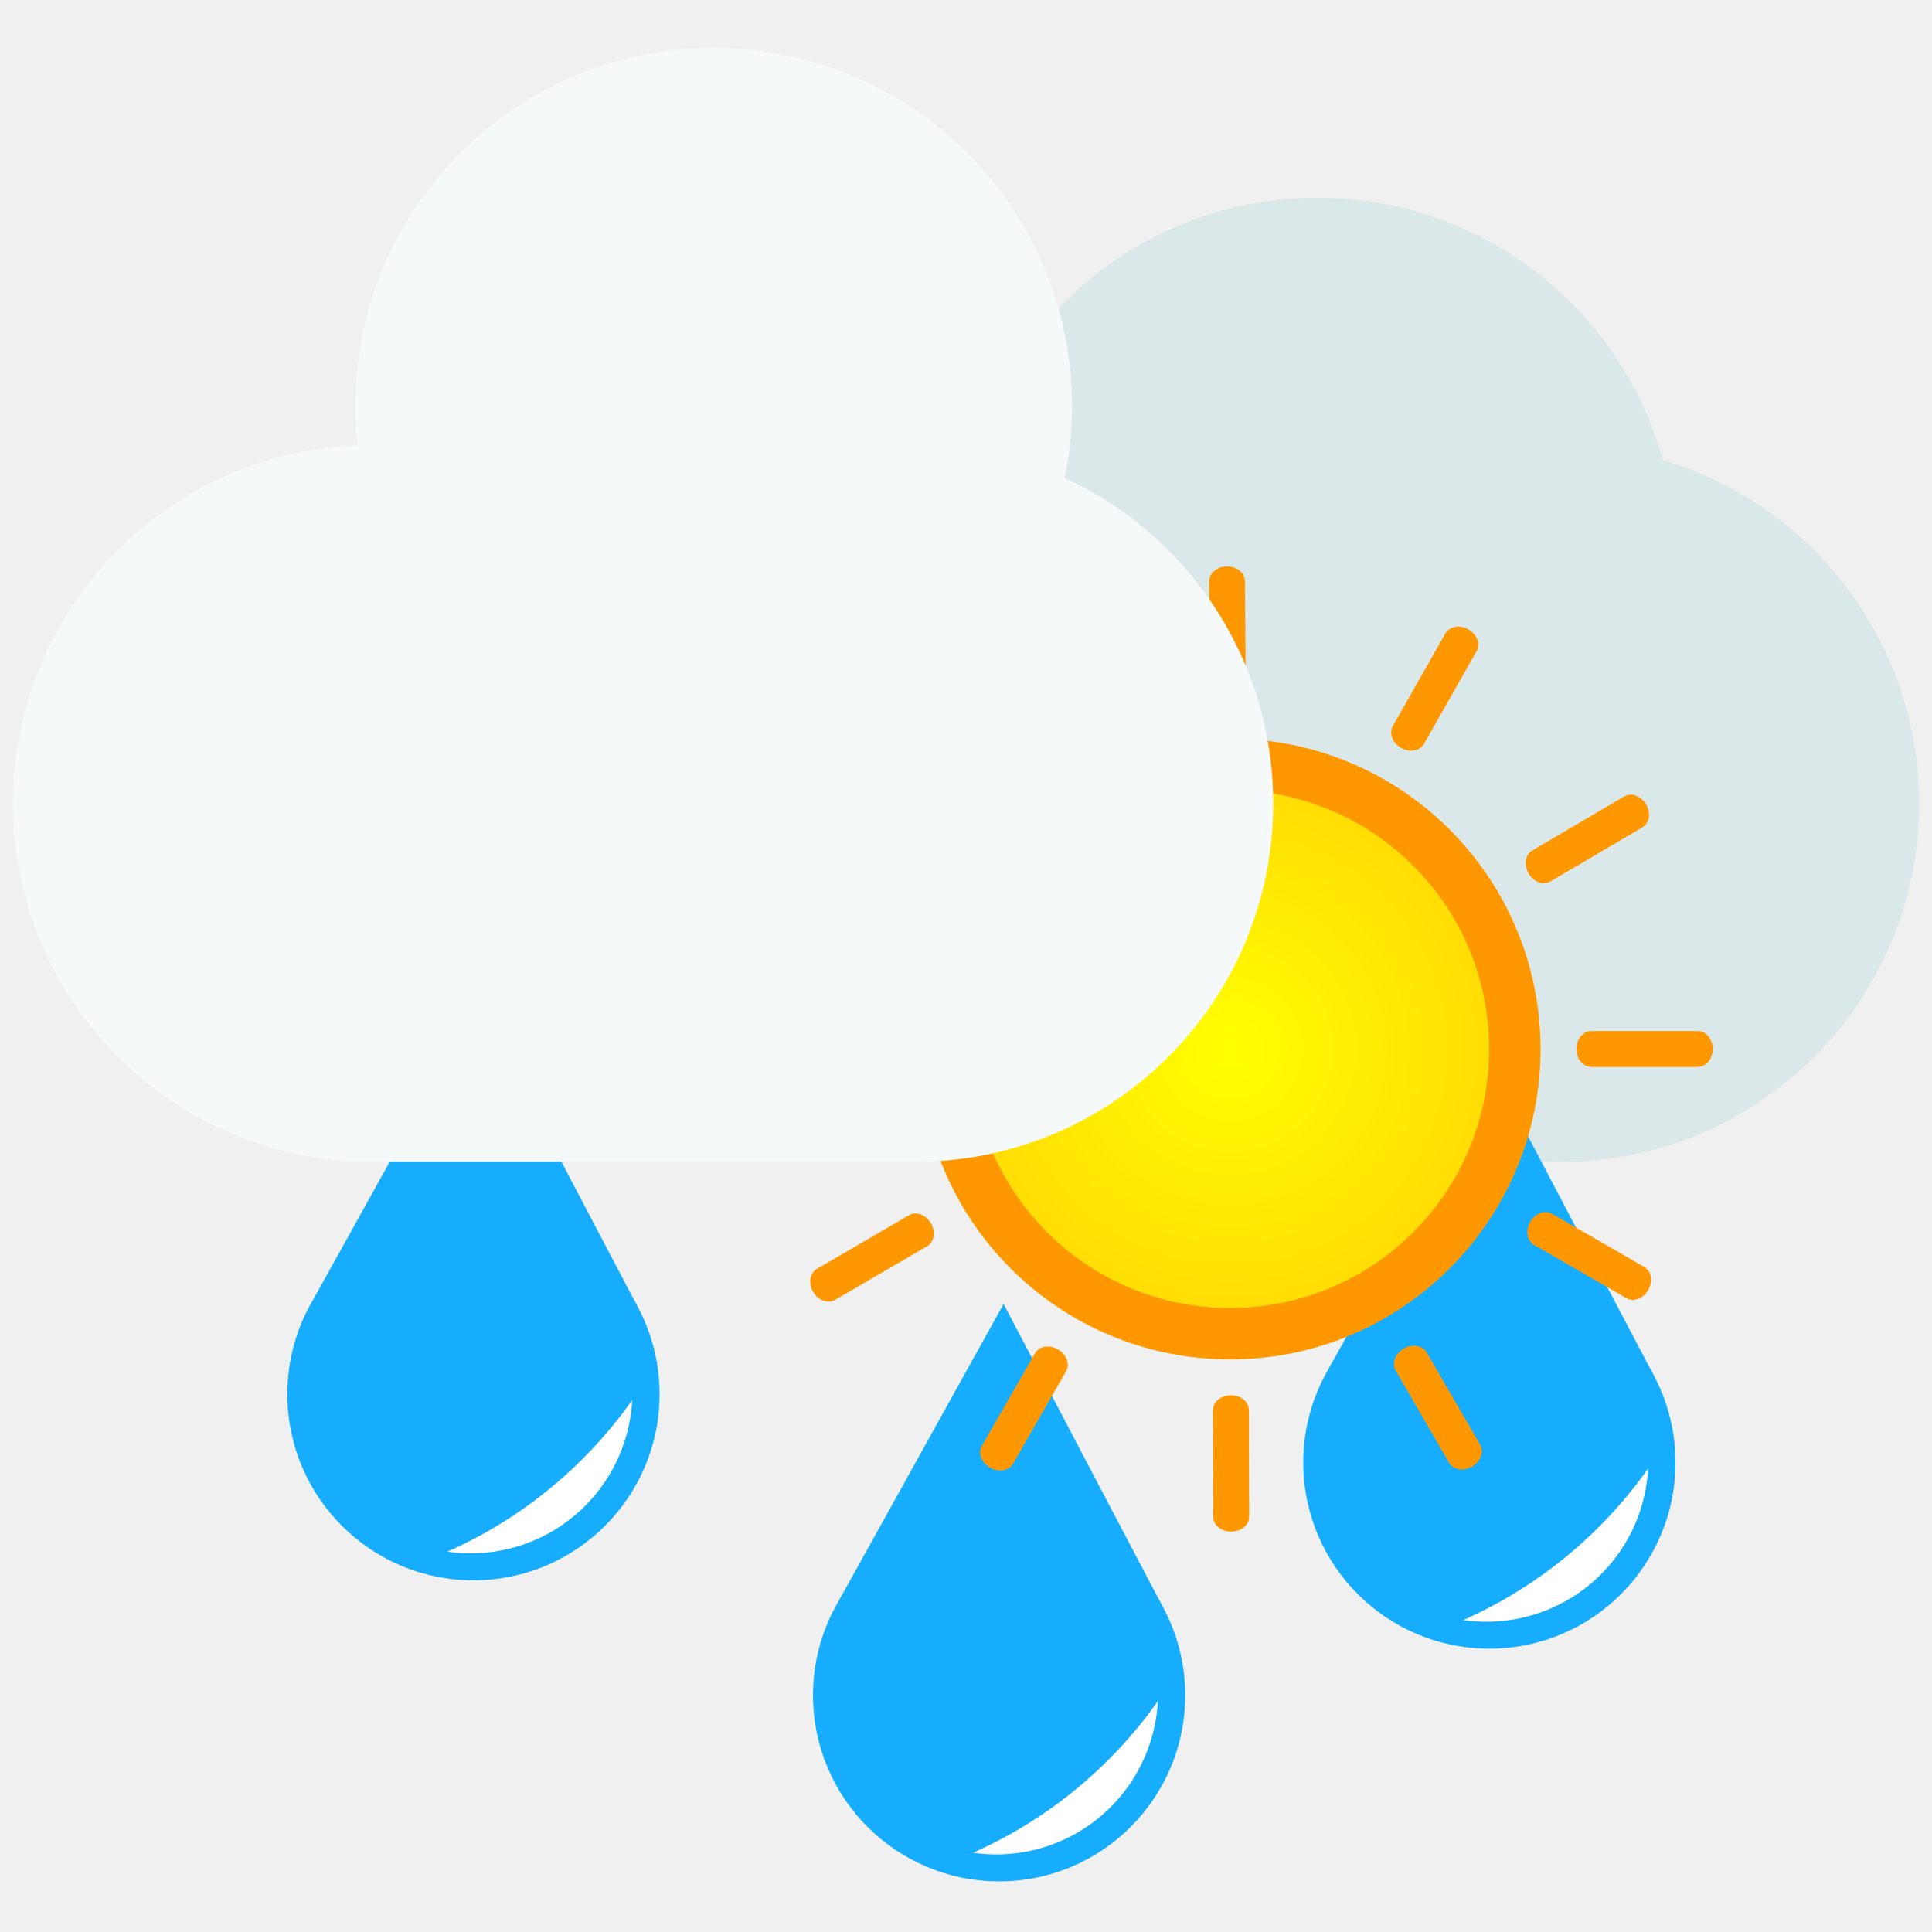
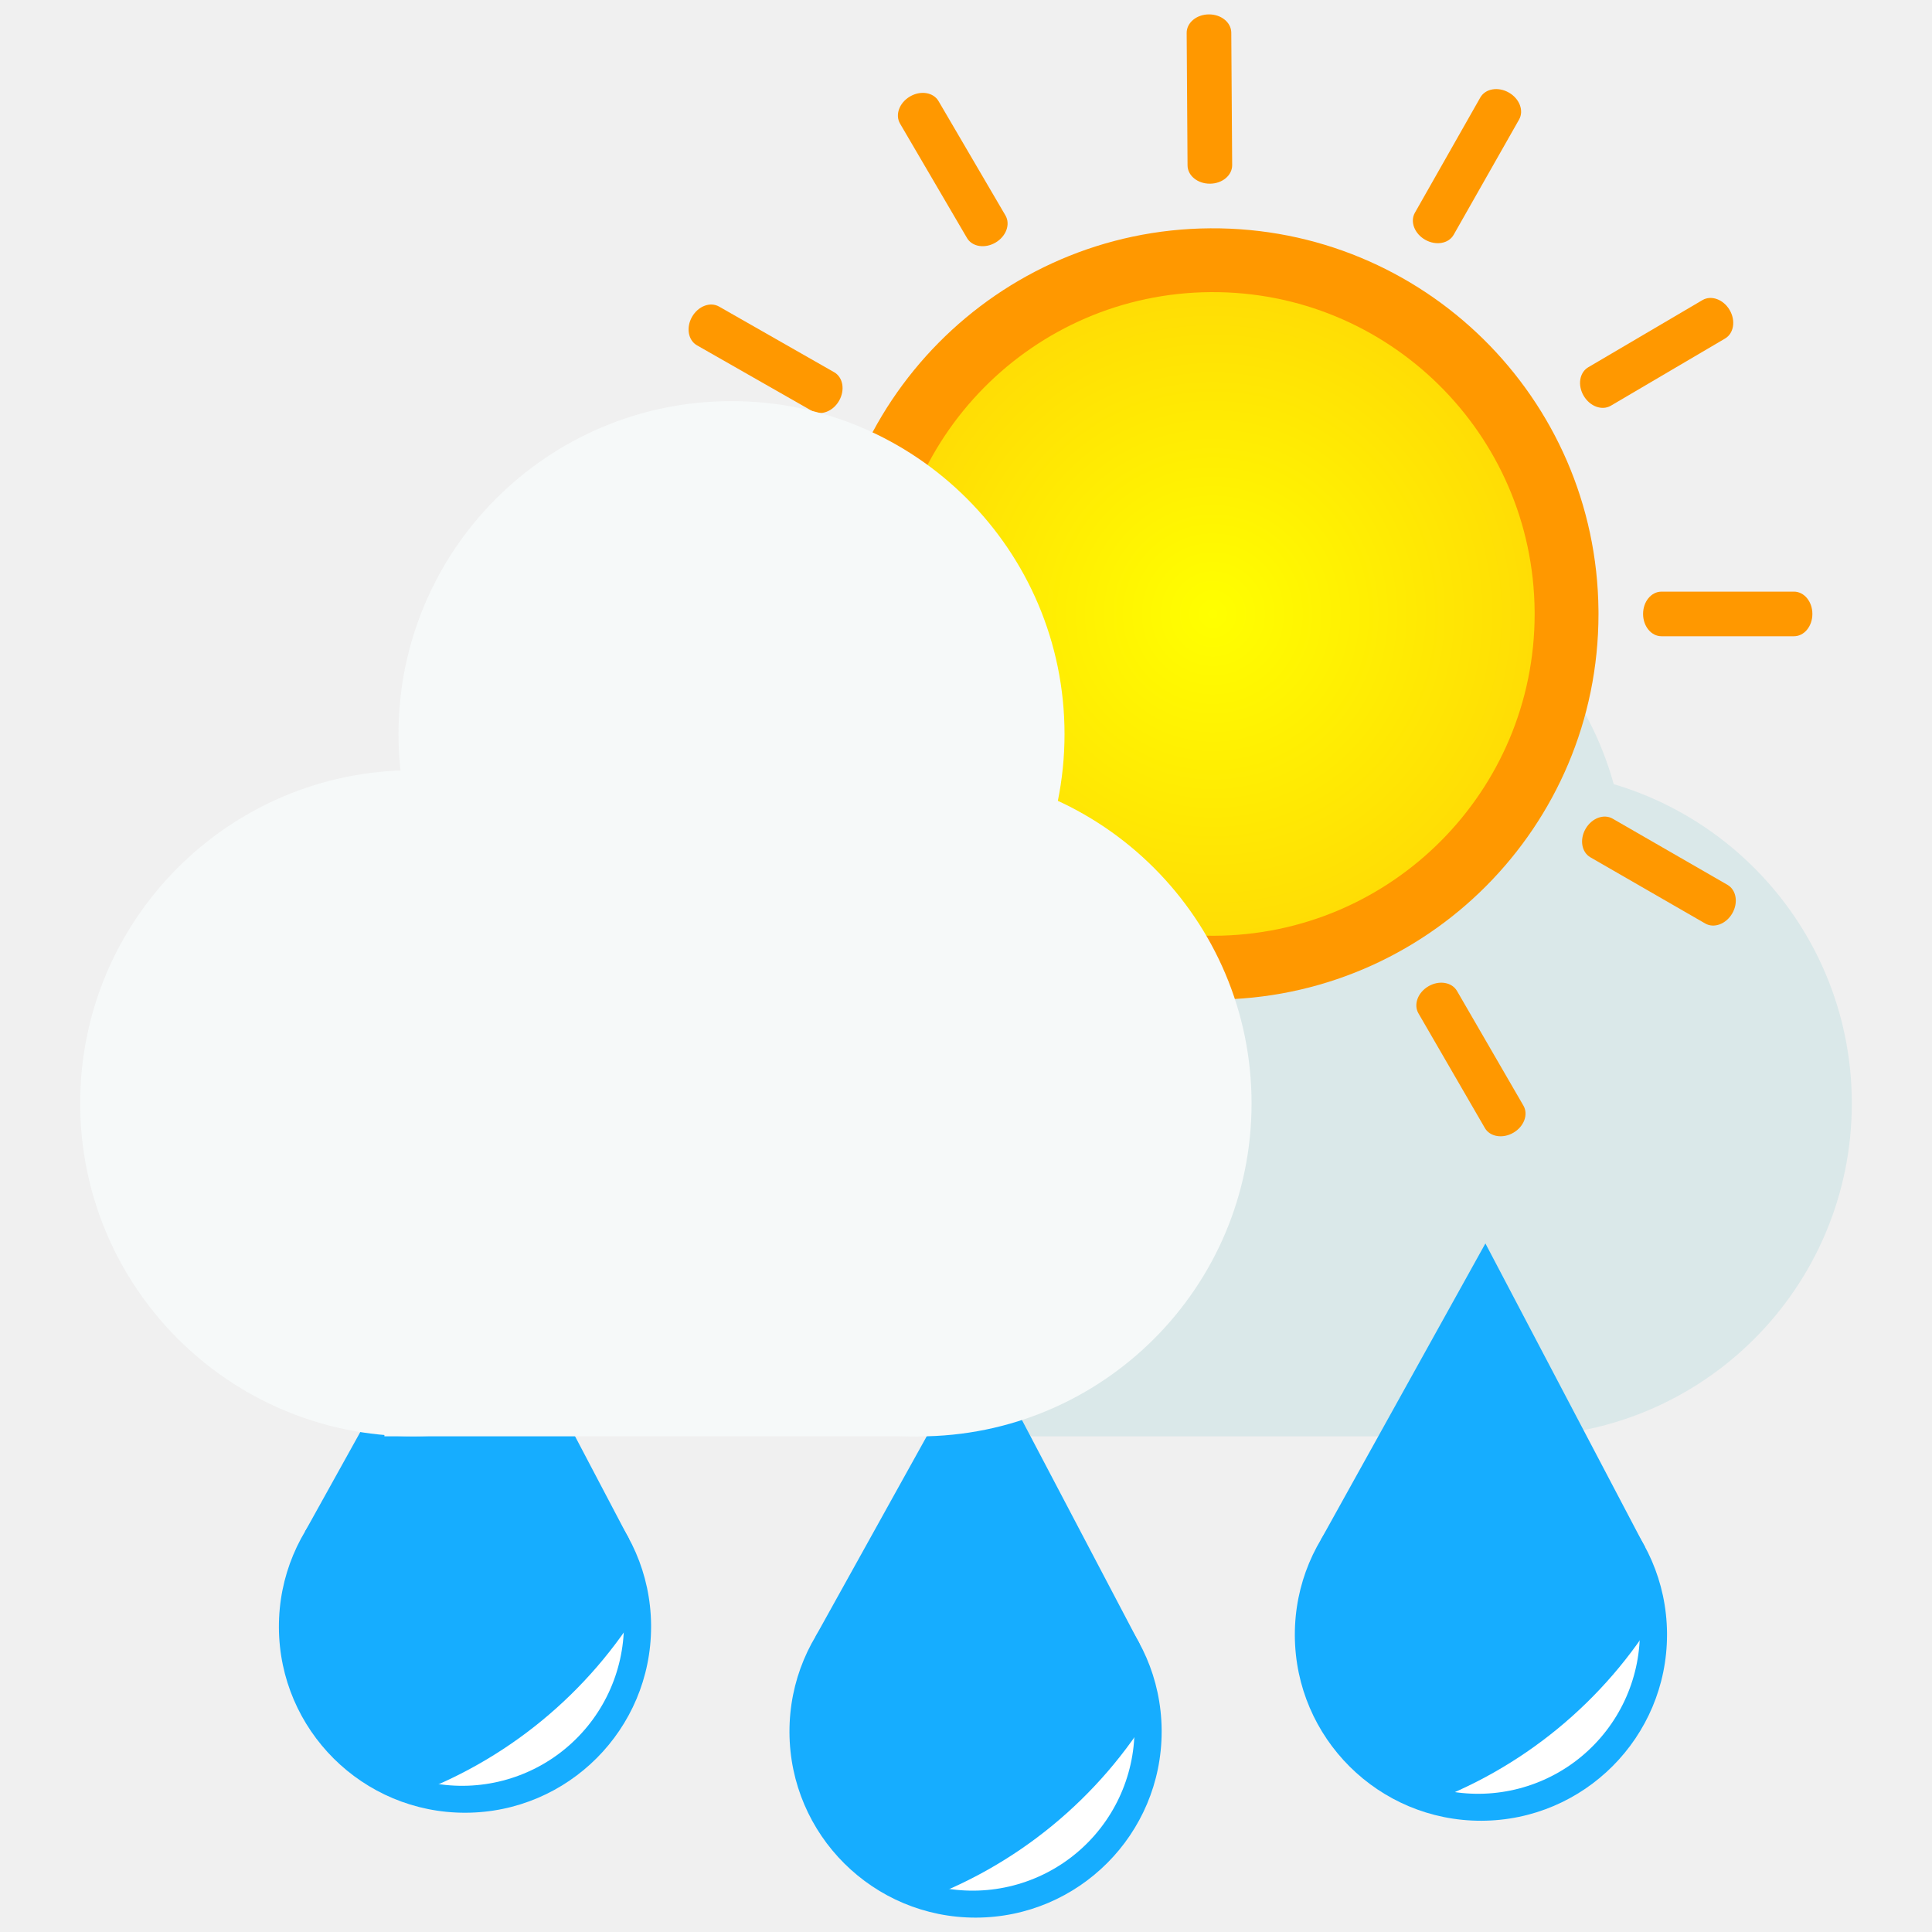
<svg xmlns="http://www.w3.org/2000/svg" xmlns:xlink="http://www.w3.org/1999/xlink" width="256" height="256" viewBox="0 0 67.733 67.733" version="1.1" id="svg5">
  <defs id="defs2">
-     <radialGradient xlink:href="#linearGradient4260" id="radialGradient4262" cx="35.586" cy="35.586" fx="35.586" fy="35.586" r="17.835" gradientUnits="userSpaceOnUse" gradientTransform="matrix(0.9271905,0,0,0.9271904,2.591031,2.591036)" />
+     <radialGradient xlink:href="#linearGradient4260" id="radialGradient4262" cx="35.586" cy="35.586" fx="35.586" fy="35.586" r="17.835" gradientUnits="userSpaceOnUse" gradientTransform="matrix(0.8801346,0,0,0.8801345,0.3697799,17.29625)" />
    <linearGradient id="linearGradient4260">
      <stop style="stop-color:#ffff00;stop-opacity:1;" offset="0" id="stop4256" />
      <stop style="stop-color:#ffdd05;stop-opacity:1;" offset="1" id="stop4258" />
    </linearGradient>
  </defs>
  <g id="layer1">
-     <g id="layer4" style="display:inline">
-       <circle style="fill:#dae8e9;fill-opacity:1;stroke:#040000;stroke-width:0" id="path234-9" cy="26.564" cx="54.793" r="12.561" transform="translate(-0.0741731,1.60842)" />
-       <circle style="fill:#dae8e9;fill-opacity:1;stroke:#040000;stroke-width:0" id="path234-9-1" cy="17.884" cx="46.267" r="12.561" transform="translate(-0.0741731,1.60842)" />
-       <rect style="fill:#dae8e9;fill-opacity:1;stroke:#040000;stroke-width:0" id="rect1098" width="22.644" height="25.119" x="32.149" y="14.003" transform="translate(-0.0741731,1.60842)" />
+     <g id="g1435" transform="matrix(0.9296685,0,0,0.9296685,2.381895,-5.608012)">
+       <circle style="fill:#dae8e9;fill-opacity:1;stroke:#040000;stroke-width:0" id="path234-9" cy="47.643" cx="54.713" r="12.558" />
+       <circle style="fill:#dae8e9;fill-opacity:1;stroke:#040000;stroke-width:0" id="path234-9-1" cy="38.965" cx="46.19" r="12.558" />
+       <rect style="fill:#dae8e9;fill-opacity:1;stroke:#040000;stroke-width:0" id="rect1098" width="22.638" height="25.113" x="32.075" y="35.085" />
    </g>
-     <g id="layer5">
-       <g id="layer8" style="display:inline" transform="translate(-6.996454,4.41475)">
-         <path style="fill:#16adff;fill-opacity:1;stroke:#000000;stroke-width:0" id="path1755" d="m 30.119,44.464 a 6.524,6.524 0 0 1 -6.51,6.524 6.524,6.524 0 0 1 -6.538,-6.495 6.524,6.524 0 0 1 6.481,-6.553 6.524,6.524 0 0 1 6.567,6.466" />
-         <path style="fill:#16adff;fill-opacity:1;stroke:#000000;stroke-width:0" d="m 17.984,41.135 11.368,0.267 -5.6,-10.654 z" id="path2817" />
-         <path style="fill:#ffffff;fill-opacity:1;stroke:#000000;stroke-width:0" id="path3537" d="m 29.168,44.371 a 5.672,5.672 0 0 1 -2.049,4.364 5.672,5.672 0 0 1 -4.666,1.211" />
-         <path style="fill:#16adff;fill-opacity:1;stroke:#000000;stroke-width:0" id="path3543" d="M 47.995,22.166 A 15.51,15.676 0 0 1 44.381,32.225" transform="rotate(30.86727)" />
+     <g id="layer5-3" transform="translate(-0.2964642,0.2121795)">
+       <g id="layer8-7" style="display:inline" transform="translate(-6.996454,10.76475)">
+         <path style="fill:#16adff;fill-opacity:1;stroke:#000000;stroke-width:0" id="path1755" d="m 30.119,46.051 a 6.524,6.524 0 0 1 -6.51,6.524 6.524,6.524 0 0 1 -6.538,-6.495 6.524,6.524 0 0 1 6.481,-6.553 6.524,6.524 0 0 1 6.567,6.466" />
+         <path style="fill:#16adff;fill-opacity:1;stroke:#000000;stroke-width:0" d="m 17.984,42.722 11.368,0.267 -5.6,-10.654 z" id="path2817" />
+         <path style="fill:#ffffff;fill-opacity:1;stroke:#000000;stroke-width:0" id="path3537" d="m 29.168,45.959 a 5.672,5.672 0 0 1 -2.049,4.364 5.672,5.672 0 0 1 -4.666,1.211" />
+         <path style="fill:#16adff;fill-opacity:1;stroke:#000000;stroke-width:0" id="path3543" d="M 48.81,23.528 A 15.51,15.676 0 0 1 45.196,33.587" transform="rotate(30.86727)" />
      </g>
-       <g id="layer7" transform="translate(2.451524,10.68222)">
-         <path style="fill:#16adff;fill-opacity:1;stroke:#000000;stroke-width:0" id="path1755-3" d="m 56.288,40.593 a 6.524,6.524 0 0 1 -6.51,6.524 6.524,6.524 0 0 1 -6.538,-6.495 6.524,6.524 0 0 1 6.481,-6.553 6.524,6.524 0 0 1 6.567,6.466" />
-         <path style="fill:#16adff;fill-opacity:1;stroke:#000000;stroke-width:0" d="m 44.153,37.264 11.368,0.267 -5.6,-10.654 z" id="path2817-9" />
-         <path style="fill:#ffffff;fill-opacity:1;stroke:#000000;stroke-width:0" id="path3537-1" d="m 55.337,40.501 a 5.672,5.672 0 0 1 -2.049,4.364 5.672,5.672 0 0 1 -4.666,1.211" />
-         <path style="fill:#16adff;fill-opacity:1;stroke:#000000;stroke-width:0" id="path3543-6" d="M 68.472,5.417 A 15.51,15.676 0 0 1 64.858,15.476" transform="rotate(30.86727)" />
+       <g id="layer7-9" transform="translate(2.451524,14.91556)">
+         <path style="fill:#16adff;fill-opacity:1;stroke:#000000;stroke-width:0" id="path1755-3" d="m 56.288,42.181 a 6.524,6.524 0 0 1 -6.51,6.524 6.524,6.524 0 0 1 -6.538,-6.495 6.524,6.524 0 0 1 6.481,-6.553 6.524,6.524 0 0 1 6.567,6.466" />
+         <path style="fill:#16adff;fill-opacity:1;stroke:#000000;stroke-width:0" d="m 44.153,38.852 11.368,0.267 -5.6,-10.654 z" id="path2817-9" />
+         <path style="fill:#ffffff;fill-opacity:1;stroke:#000000;stroke-width:0" id="path3537-1" d="m 55.337,42.088 a 5.672,5.672 0 0 1 -2.049,4.364 5.672,5.672 0 0 1 -4.666,1.211" />
+         <path style="fill:#16adff;fill-opacity:1;stroke:#000000;stroke-width:0" id="path3543-6" d="M 69.286,6.78 A 15.51,15.676 0 0 1 65.672,16.839" transform="rotate(30.86727)" />
      </g>
-       <g id="layer6" transform="translate(-2.412781,1.514876)" style="display:inline">
-         <path style="fill:#16adff;fill-opacity:1;stroke:#000000;stroke-width:0" id="path1755-1" d="m 43.964,57.919 a 6.524,6.524 0 0 1 -6.51,6.524 6.524,6.524 0 0 1 -6.538,-6.495 6.524,6.524 0 0 1 6.481,-6.553 6.524,6.524 0 0 1 6.567,6.466" />
-         <path style="fill:#16adff;fill-opacity:1;stroke:#000000;stroke-width:0" d="M 31.829,54.59 43.197,54.857 37.597,44.203 Z" id="path2817-0" />
-         <path style="fill:#ffffff;fill-opacity:1;stroke:#000000;stroke-width:0" id="path3537-2" d="m 43.013,57.827 a 5.672,5.672 0 0 1 -2.049,4.364 5.672,5.672 0 0 1 -4.666,1.211" />
-         <path style="fill:#16adff;fill-opacity:1;stroke:#000000;stroke-width:0" id="path3543-7" d="M 66.782,26.612 A 15.51,15.676 0 0 1 63.168,36.671" transform="rotate(30.86727)" />
+       <g id="layer6-2" transform="translate(-2.941948,0.9857091)" style="display:inline">
+         <path style="fill:#16adff;fill-opacity:1;stroke:#000000;stroke-width:0" id="path1755-1" d="m 43.964,59.507 a 6.524,6.524 0 0 1 -6.51,6.524 6.524,6.524 0 0 1 -6.538,-6.495 6.524,6.524 0 0 1 6.481,-6.553 6.524,6.524 0 0 1 6.567,6.466" />
+         <path style="fill:#16adff;fill-opacity:1;stroke:#000000;stroke-width:0" d="M 31.829,56.178 43.197,56.445 37.597,45.791 Z" id="path2817-0" />
+         <path style="fill:#ffffff;fill-opacity:1;stroke:#000000;stroke-width:0" id="path3537-2" d="m 43.013,59.414 a 5.672,5.672 0 0 1 -2.049,4.364 5.672,5.672 0 0 1 -4.666,1.211" />
+         <path style="fill:#16adff;fill-opacity:1;stroke:#000000;stroke-width:0" id="path3543-7" d="M 67.597,27.975 A 15.51,15.676 0 0 1 63.983,38.034" transform="rotate(30.86727)" />
      </g>
    </g>
-     <g id="layer1-3" transform="matrix(0.5491233,0,0,0.5491233,23.58565,17.23557)" style="display:inline">
-       <path id="path3414" style="fill:#ff9800;stroke:#000000;stroke-width:0" d="M 55.403,35.586 A 19.817,19.817 0 0 1 35.63,55.403 19.817,19.817 0 0 1 15.77,35.674 19.817,19.817 0 0 1 35.455,15.77 19.817,19.817 0 0 1 55.402,35.412" />
-       <path id="path2217" style="fill:url(#radialGradient4262);stroke:#536756;stroke-width:0" d="m 52.123,35.586 a 16.536,16.536 0 0 1 -16.5,16.536 A 16.536,16.536 0 0 1 19.05,35.659 16.536,16.536 0 0 1 35.477,19.05 16.536,16.536 0 0 1 52.122,35.441" />
-       <path id="rect4340" style="fill:#ff9800;stroke:#000000;stroke-width:0" transform="rotate(90)" d="m 35.586,-66.395 c 0.635,0 1.146,0.422 1.146,0.946 v 6.808 c 0,0.524 -0.511,0.946 -1.146,0.946 -0.635,0 -1.146,-0.422 -1.146,-0.946 v -6.808 c 0,-0.524 0.511,-0.946 1.146,-0.946 z" />
-       <path id="rect4340-5" style="fill:#ff9800;stroke:#000000;stroke-width:0" transform="rotate(119.9579)" d="m 13.061,-79.411 c 0.635,0 1.146,0.422 1.146,0.946 v 6.808 c 0,0.524 -0.511,0.946 -1.146,0.946 -0.635,0 -1.146,-0.422 -1.146,-0.946 V -78.465 c 0,-0.524 0.511,-0.946 1.146,-0.946 z" />
-       <path id="rect4340-0" style="fill:#ff9800;stroke:#000000;stroke-width:0" transform="rotate(149.9158)" d="m -12.954,-79.439 c 0.635,0 1.146,0.422 1.146,0.946 v 6.808 c 0,0.524 -0.511,0.946 -1.146,0.946 -0.635,0 -1.146,-0.422 -1.146,-0.946 v -6.808 c 0,-0.524 0.511,-0.946 1.146,-0.946 z" />
-       <path id="rect4340-02" style="fill:#ff9800;stroke:#000000;stroke-width:0" transform="rotate(179.8737)" d="m -35.508,-66.473 c 0.635,0 1.146,0.422 1.146,0.946 v 6.808 c 0,0.524 -0.511,0.946 -1.146,0.946 -0.635,0 -1.146,-0.422 -1.146,-0.946 v -6.808 c 0,-0.524 0.511,-0.946 1.146,-0.946 z" />
-       <path id="rect4340-6" style="fill:#ff9800;stroke:#000000;stroke-width:0" transform="rotate(-150.1684)" d="m -48.574,-43.977 c 0.635,0 1.146,0.422 1.146,0.946 v 6.808 c 0,0.524 -0.511,0.946 -1.146,0.946 -0.635,0 -1.146,-0.422 -1.146,-0.946 v -6.808 c 0,-0.524 0.511,-0.946 1.146,-0.946 z" />
-       <path id="rect4340-4" style="fill:#ff9800;stroke:#000000;stroke-width:0" transform="rotate(-120.2105)" d="m -48.66,-17.961 c 0.635,0 1.146,0.422 1.146,0.946 v 6.808 c 0,0.524 -0.511,0.946 -1.146,0.946 -0.635,0 -1.146,-0.422 -1.146,-0.946 v -6.808 c 0,-0.524 0.511,-0.946 1.146,-0.946 z" />
-       <path id="rect4340-66" style="fill:#ff9800;stroke:#000000;stroke-width:0" transform="rotate(-90.25262)" d="m -35.743,4.621 c 0.635,0 1.146,0.422 1.146,0.946 v 6.808 c 0,0.524 -0.511,0.946 -1.146,0.946 -0.635,0 -1.146,-0.422 -1.146,-0.946 V 5.567 c 0,-0.524 0.511,-0.946 1.146,-0.946 z" />
-       <path id="rect4340-9" style="fill:#ff9800;stroke:#000000;stroke-width:0" transform="rotate(-60.29473)" d="m -13.275,17.736 c 0.635,0 1.146,0.422 1.146,0.946 v 6.808 c 0,0.524 -0.511,0.946 -1.146,0.946 -0.635,0 -1.146,-0.422 -1.146,-0.946 v -6.808 c 0,-0.524 0.511,-0.946 1.146,-0.946 z" />
-       <path id="rect4340-3" style="fill:#ff9800;stroke:#000000;stroke-width:0" transform="rotate(-30.33681)" d="m 12.74,17.88 c 0.635,0 1.146,0.422 1.146,0.946 v 6.808 c 0,0.524 -0.511,0.946 -1.146,0.946 -0.635,0 -1.146,-0.422 -1.146,-0.946 v -6.808 c 0,-0.524 0.511,-0.946 1.146,-0.946 z" />
-       <path id="rect4340-31-6" style="fill:#ff9800;stroke:#000000;stroke-width:0" transform="rotate(-0.3789406)" d="m 35.35,5.013 c 0.635,0 1.146,0.422 1.146,0.946 v 6.808 c 0,0.524 -0.511,0.946 -1.146,0.946 -0.635,0 -1.146,-0.422 -1.146,-0.946 V 5.959 c 0,-0.524 0.511,-0.946 1.146,-0.946 z" />
-       <path id="rect4340-7" style="fill:#ff9800;stroke:#000000;stroke-width:0" transform="rotate(29.57896)" d="m 48.515,-17.426 c 0.635,0 1.146,0.422 1.146,0.946 v 6.808 c 0,0.524 -0.511,0.946 -1.146,0.946 -0.635,0 -1.146,-0.422 -1.146,-0.946 v -6.808 c 0,-0.524 0.511,-0.946 1.146,-0.946 z" />
-       <path id="rect4340-67" style="fill:#ff9800;stroke:#000000;stroke-width:0" transform="rotate(59.53687)" d="m 48.716,-43.44 c 0.635,0 1.146,0.422 1.146,0.946 v 6.808 c 0,0.524 -0.511,0.946 -1.146,0.946 -0.635,0 -1.146,-0.422 -1.146,-0.946 v -6.808 c 0,-0.524 0.511,-0.946 1.146,-0.946 z" />
+     <g id="layer1-3-1" transform="matrix(0.7187613,0,0,0.7187613,19.74167,-13.42006)">
+       <path id="path3414" style="fill:#ff9800;stroke:#000000;stroke-width:0" d="M 50.502,48.617 A 18.811,18.811 0 0 1 31.732,67.428 18.811,18.811 0 0 1 12.88,48.7 18.811,18.811 0 0 1 31.566,29.807 18.811,18.811 0 0 1 50.501,48.451" />
+       <path id="path2217" style="fill:url(#radialGradient4262);stroke:#536756;stroke-width:0" d="M 47.388,48.617 A 15.697,15.697 0 0 1 31.725,64.314 15.697,15.697 0 0 1 15.994,48.686 15.697,15.697 0 0 1 31.587,32.92 15.697,15.697 0 0 1 47.387,48.479" />
+       <path id="rect4340" style="fill:#ff9800;stroke:#000000;stroke-width:0" d="m 60.935,48.617 c 0,0.603 -0.4,1.088 -0.898,1.088 h -6.462 c -0.497,0 -0.898,-0.485 -0.898,-1.088 0,-0.603 0.4,-1.088 0.898,-1.088 h 6.462 c 0.497,0 0.898,0.485 0.898,1.088 z" />
+       <path id="rect4340-5" style="fill:#ff9800;stroke:#000000;stroke-width:0" d="m 57.028,63.221 c -0.301,0.522 -0.89,0.742 -1.321,0.494 l -5.599,-3.227 c -0.431,-0.248 -0.536,-0.869 -0.235,-1.391 0.301,-0.522 0.89,-0.742 1.321,-0.494 l 5.599,3.227 c 0.431,0.248 0.536,0.869 0.235,1.391 z" />
+       <path id="rect4340-0" style="fill:#ff9800;stroke:#000000;stroke-width:0" d="m 46.35,73.922 c -0.521,0.302 -1.142,0.199 -1.391,-0.232 l -3.239,-5.592 c -0.249,-0.43 -0.03,-1.02 0.491,-1.322 0.521,-0.302 1.142,-0.199 1.391,0.232 l 3.239,5.592 c 0.249,0.43 0.03,1.02 -0.491,1.322 z" />
+       <path id="rect4340-02" style="fill:#ff9800;stroke:#000000;stroke-width:0" d="m 31.755,77.862 c -0.603,0.001 -1.089,-0.398 -1.09,-0.896 l -0.014,-6.462 c -0.001,-0.497 0.483,-0.899 1.086,-0.9 0.603,-0.001 1.089,0.398 1.09,0.896 l 0.014,6.462 c 0.001,0.497 -0.483,0.899 -1.086,0.9 z" />
+       <path id="rect4340-6" style="fill:#ff9800;stroke:#000000;stroke-width:0" d="m 17.143,73.987 c -0.523,-0.3 -0.744,-0.889 -0.497,-1.32 l 3.215,-5.606 c 0.247,-0.432 0.868,-0.538 1.39,-0.238 0.523,0.3 0.744,0.889 0.497,1.32 l -3.215,5.606 c -0.247,0.432 -0.868,0.538 -1.39,0.238 z" />
+       <path id="rect4340-4" style="fill:#ff9800;stroke:#000000;stroke-width:0" d="M 6.418,63.332 C 6.115,62.812 6.217,62.191 6.647,61.941 l 5.585,-3.252 c 0.43,-0.25 1.02,-0.033 1.323,0.488 0.303,0.521 0.201,1.142 -0.229,1.392 l -5.585,3.252 c -0.43,0.25 -1.02,0.033 -1.323,-0.488 z" />
+       <path id="rect4340-66" style="fill:#ff9800;stroke:#000000;stroke-width:0" d="m 2.446,48.746 c -0.003,-0.603 0.396,-1.09 0.893,-1.092 l 6.462,-0.028 c 0.497,-0.002 0.9,0.481 0.903,1.084 0.003,0.603 -0.396,1.09 -0.893,1.092 l -6.462,0.028 c -0.497,0.002 -0.9,-0.481 -0.903,-1.084 z" />
+       <path id="rect4340-9" style="fill:#ff9800;stroke:#000000;stroke-width:0" d="m 6.289,34.125 c 0.299,-0.523 0.887,-0.746 1.319,-0.5 l 5.613,3.202 c 0.432,0.247 0.54,0.866 0.241,1.39 -0.299,0.523 -0.887,0.746 -1.319,0.5 L 6.53,35.515 C 6.098,35.269 5.991,34.649 6.289,34.125 Z" />
+       <path id="rect4340-3" style="fill:#ff9800;stroke:#000000;stroke-width:0" d="m 16.92,23.377 c 0.52,-0.304 1.141,-0.204 1.392,0.226 l 3.264,5.577 c 0.251,0.429 0.035,1.02 -0.485,1.324 -0.52,0.304 -1.141,0.204 -1.392,-0.226 l -3.264,-5.577 c -0.251,-0.429 -0.035,-1.02 0.485,-1.324 z" />
+       <path id="rect4340-31" style="fill:#ff9800;stroke:#000000;stroke-width:0" d="m 31.497,19.373 c 0.603,-0.004 1.09,0.393 1.094,0.891 l 0.043,6.462 c 0.003,0.497 -0.479,0.901 -1.082,0.905 -0.603,0.004 -1.09,-0.393 -1.094,-0.891 l -0.043,-6.462 c -0.003,-0.497 0.479,-0.901 1.082,-0.905 z" />
+       <path id="rect4340-7" style="fill:#ff9800;stroke:#000000;stroke-width:0" d="m 46.126,23.184 c 0.524,0.297 0.748,0.885 0.503,1.318 l -3.19,5.62 c -0.246,0.433 -0.865,0.541 -1.389,0.244 -0.524,-0.297 -0.748,-0.885 -0.503,-1.318 l 3.19,-5.62 c 0.246,-0.433 0.865,-0.541 1.389,-0.244 z" />
+       <path id="rect4340-67" style="fill:#ff9800;stroke:#000000;stroke-width:0" d="m 56.898,33.791 c 0.306,0.519 0.206,1.141 -0.223,1.393 l -5.57,3.276 c -0.429,0.252 -1.02,0.037 -1.325,-0.482 -0.306,-0.519 -0.206,-1.141 0.223,-1.393 l 5.57,-3.276 c 0.429,-0.252 1.02,-0.037 1.325,0.482 z" />
    </g>
-     <g id="layer3" style="display:inline">
-       <circle style="fill:#f6f9f9;fill-opacity:1;stroke:#040000;stroke-width:0" id="path234-91" cy="26.563" cx="32.15" r="12.561" transform="translate(-0.0741731,1.60842)" />
-       <circle style="fill:#f6f9f9;fill-opacity:1;stroke:#040000;stroke-width:0" id="path234-91-9" cy="26.557" cx="13.089" r="12.561" transform="translate(-0.0741731,1.60842)" />
-       <rect style="fill:#f6f9f9;fill-opacity:1;stroke:#040000;stroke-width:0" id="rect1098-8" width="20.443" height="18.576" x="12.002" y="20.546" transform="translate(-0.0741731,1.60842)" />
-       <circle style="fill:#f6f9f9;fill-opacity:1;stroke:#040000;stroke-width:0" id="path234" cy="12.634" cx="25.095" r="12.561" transform="translate(-0.0741731,1.60842)" />
+     <g id="g1430" transform="matrix(0.9296685,0,0,0.9296685,2.381895,-5.608012)">
+       <rect style="fill:#f6f9f9;fill-opacity:1;stroke:#040000;stroke-width:0" id="rect1098-8" width="20.438" height="18.571" x="11.934" y="41.626" />
+       <circle style="fill:#f6f9f9;fill-opacity:1;stroke:#040000;stroke-width:0" id="path234" cy="33.717" cx="25.024" r="12.558" />
+       <circle style="fill:#f6f9f9;fill-opacity:1;stroke:#040000;stroke-width:0" id="path234-91-9" cy="47.636" cx="13.02" r="12.558" />
+       <circle style="fill:#f6f9f9;fill-opacity:1;stroke:#040000;stroke-width:0" id="path234-91" cy="47.642" cx="32.077" r="12.558" />
    </g>
  </g>
</svg>
